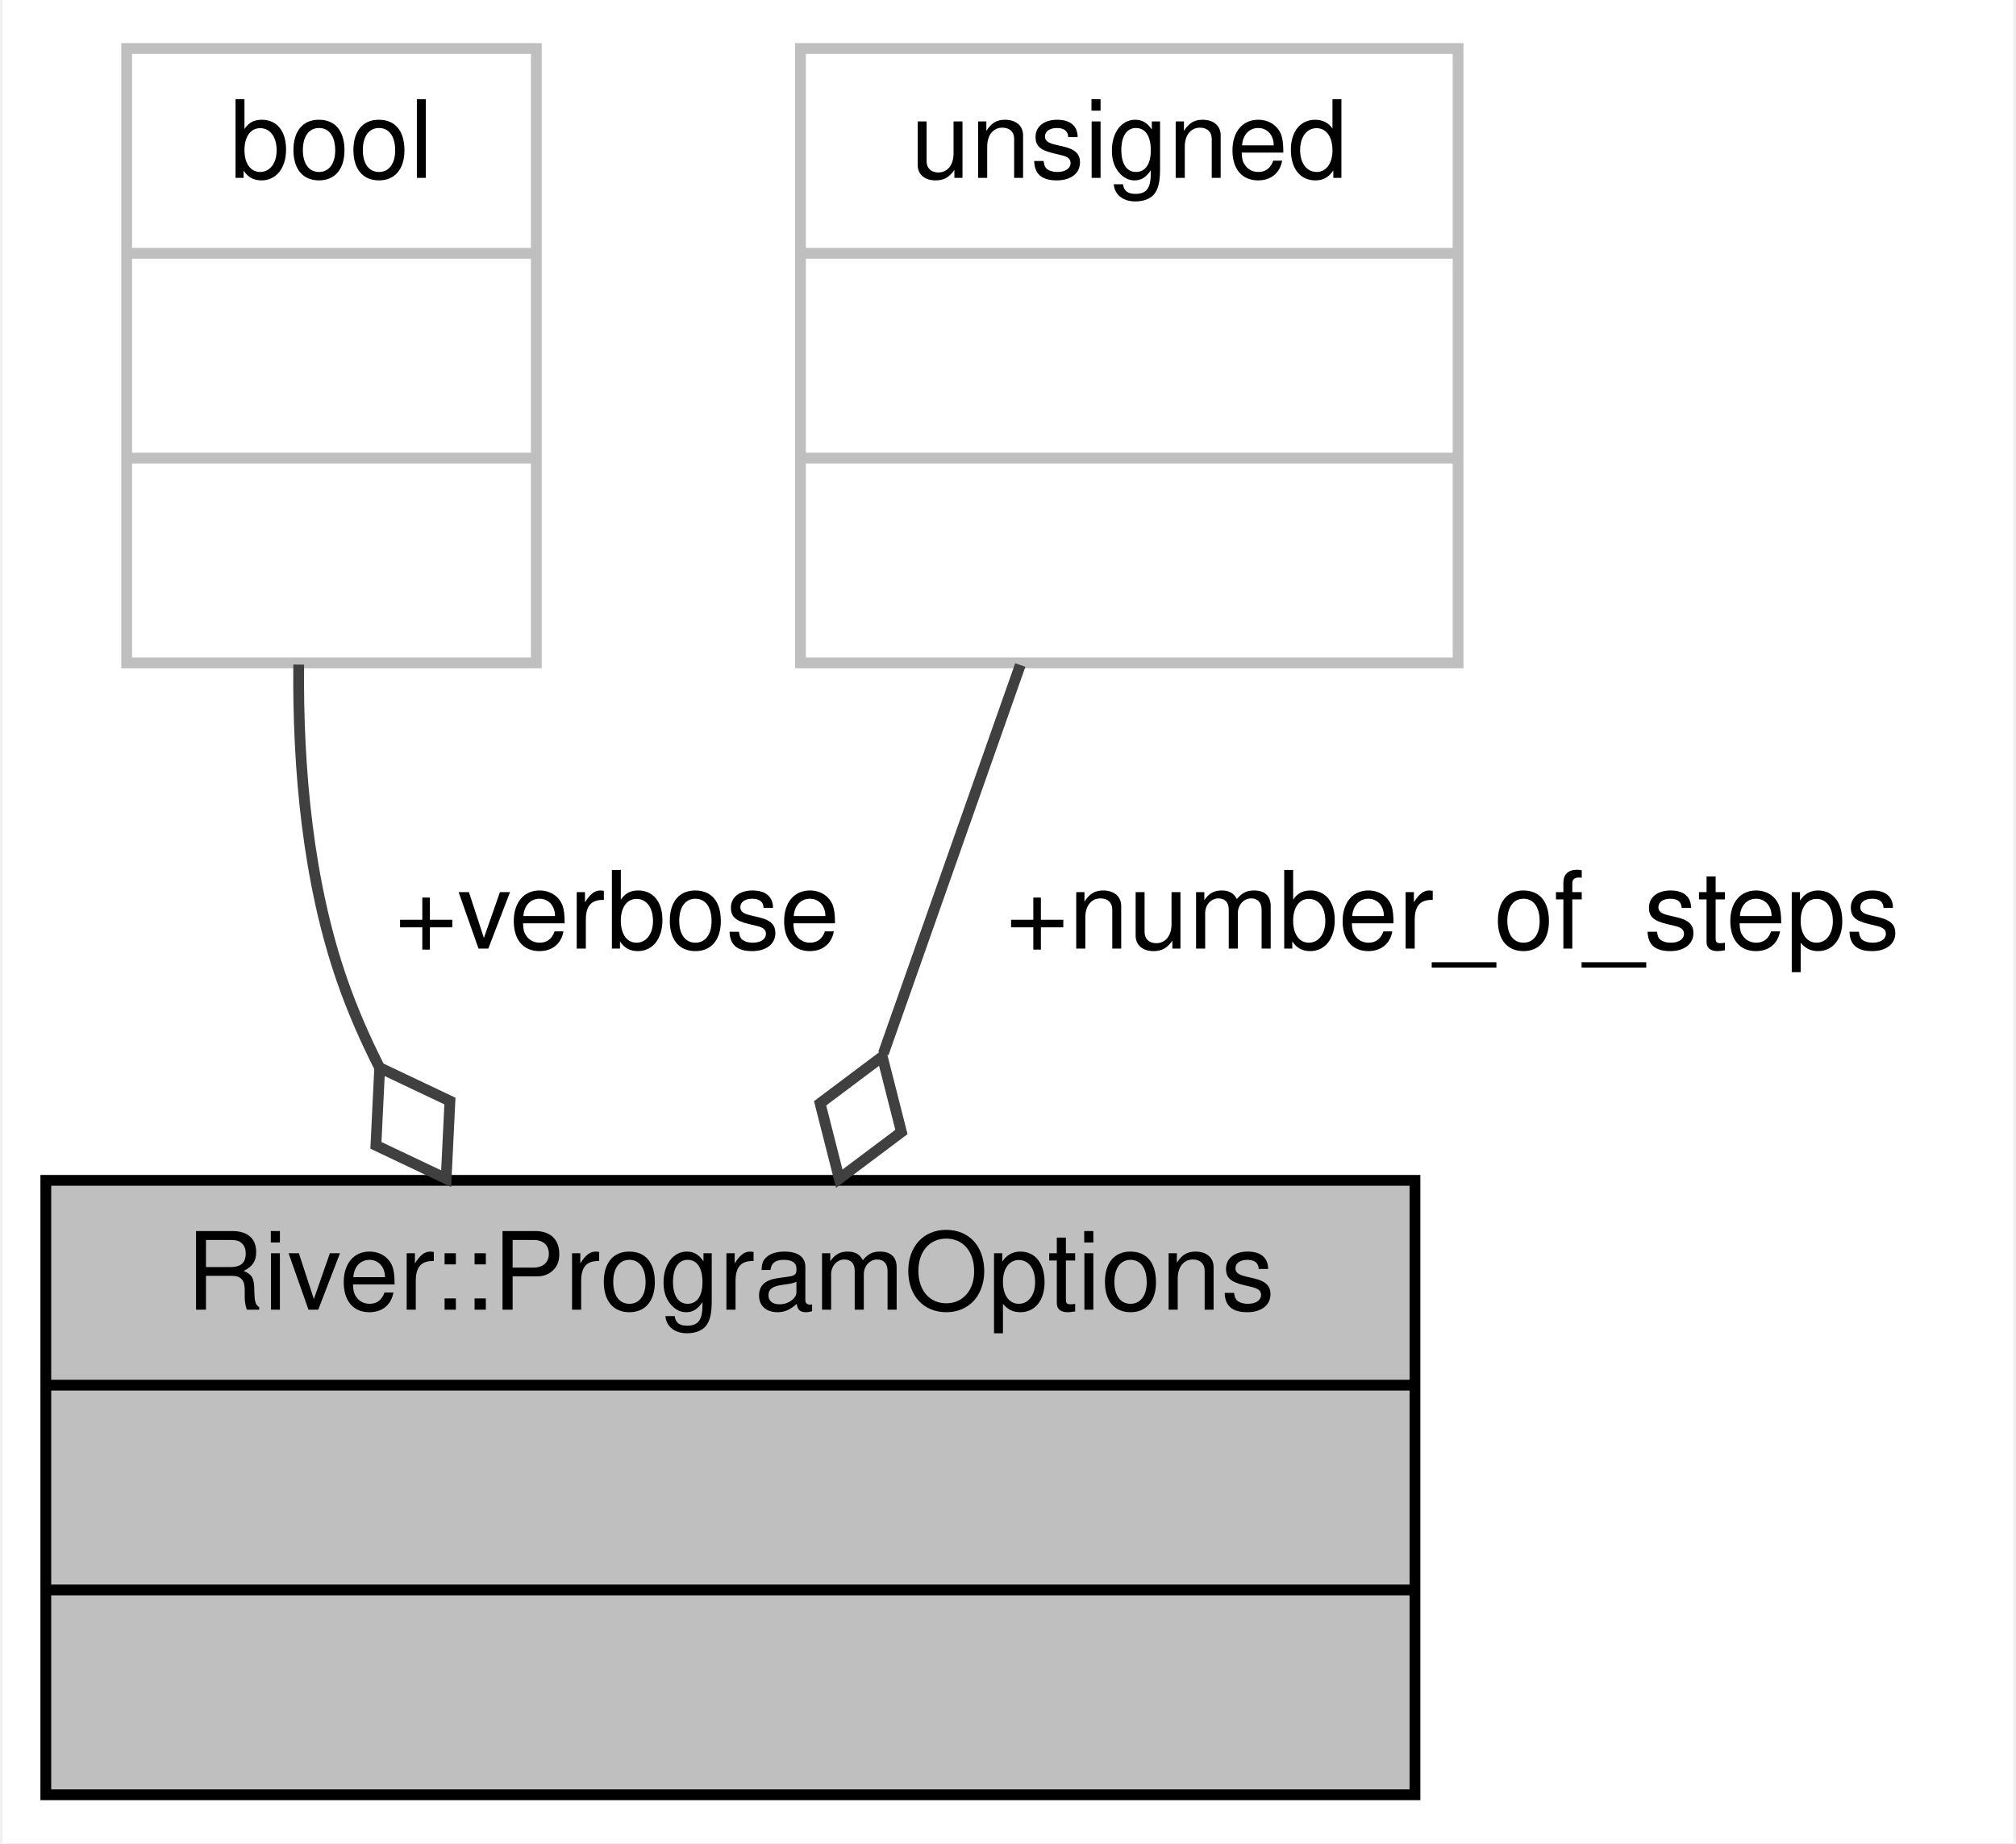
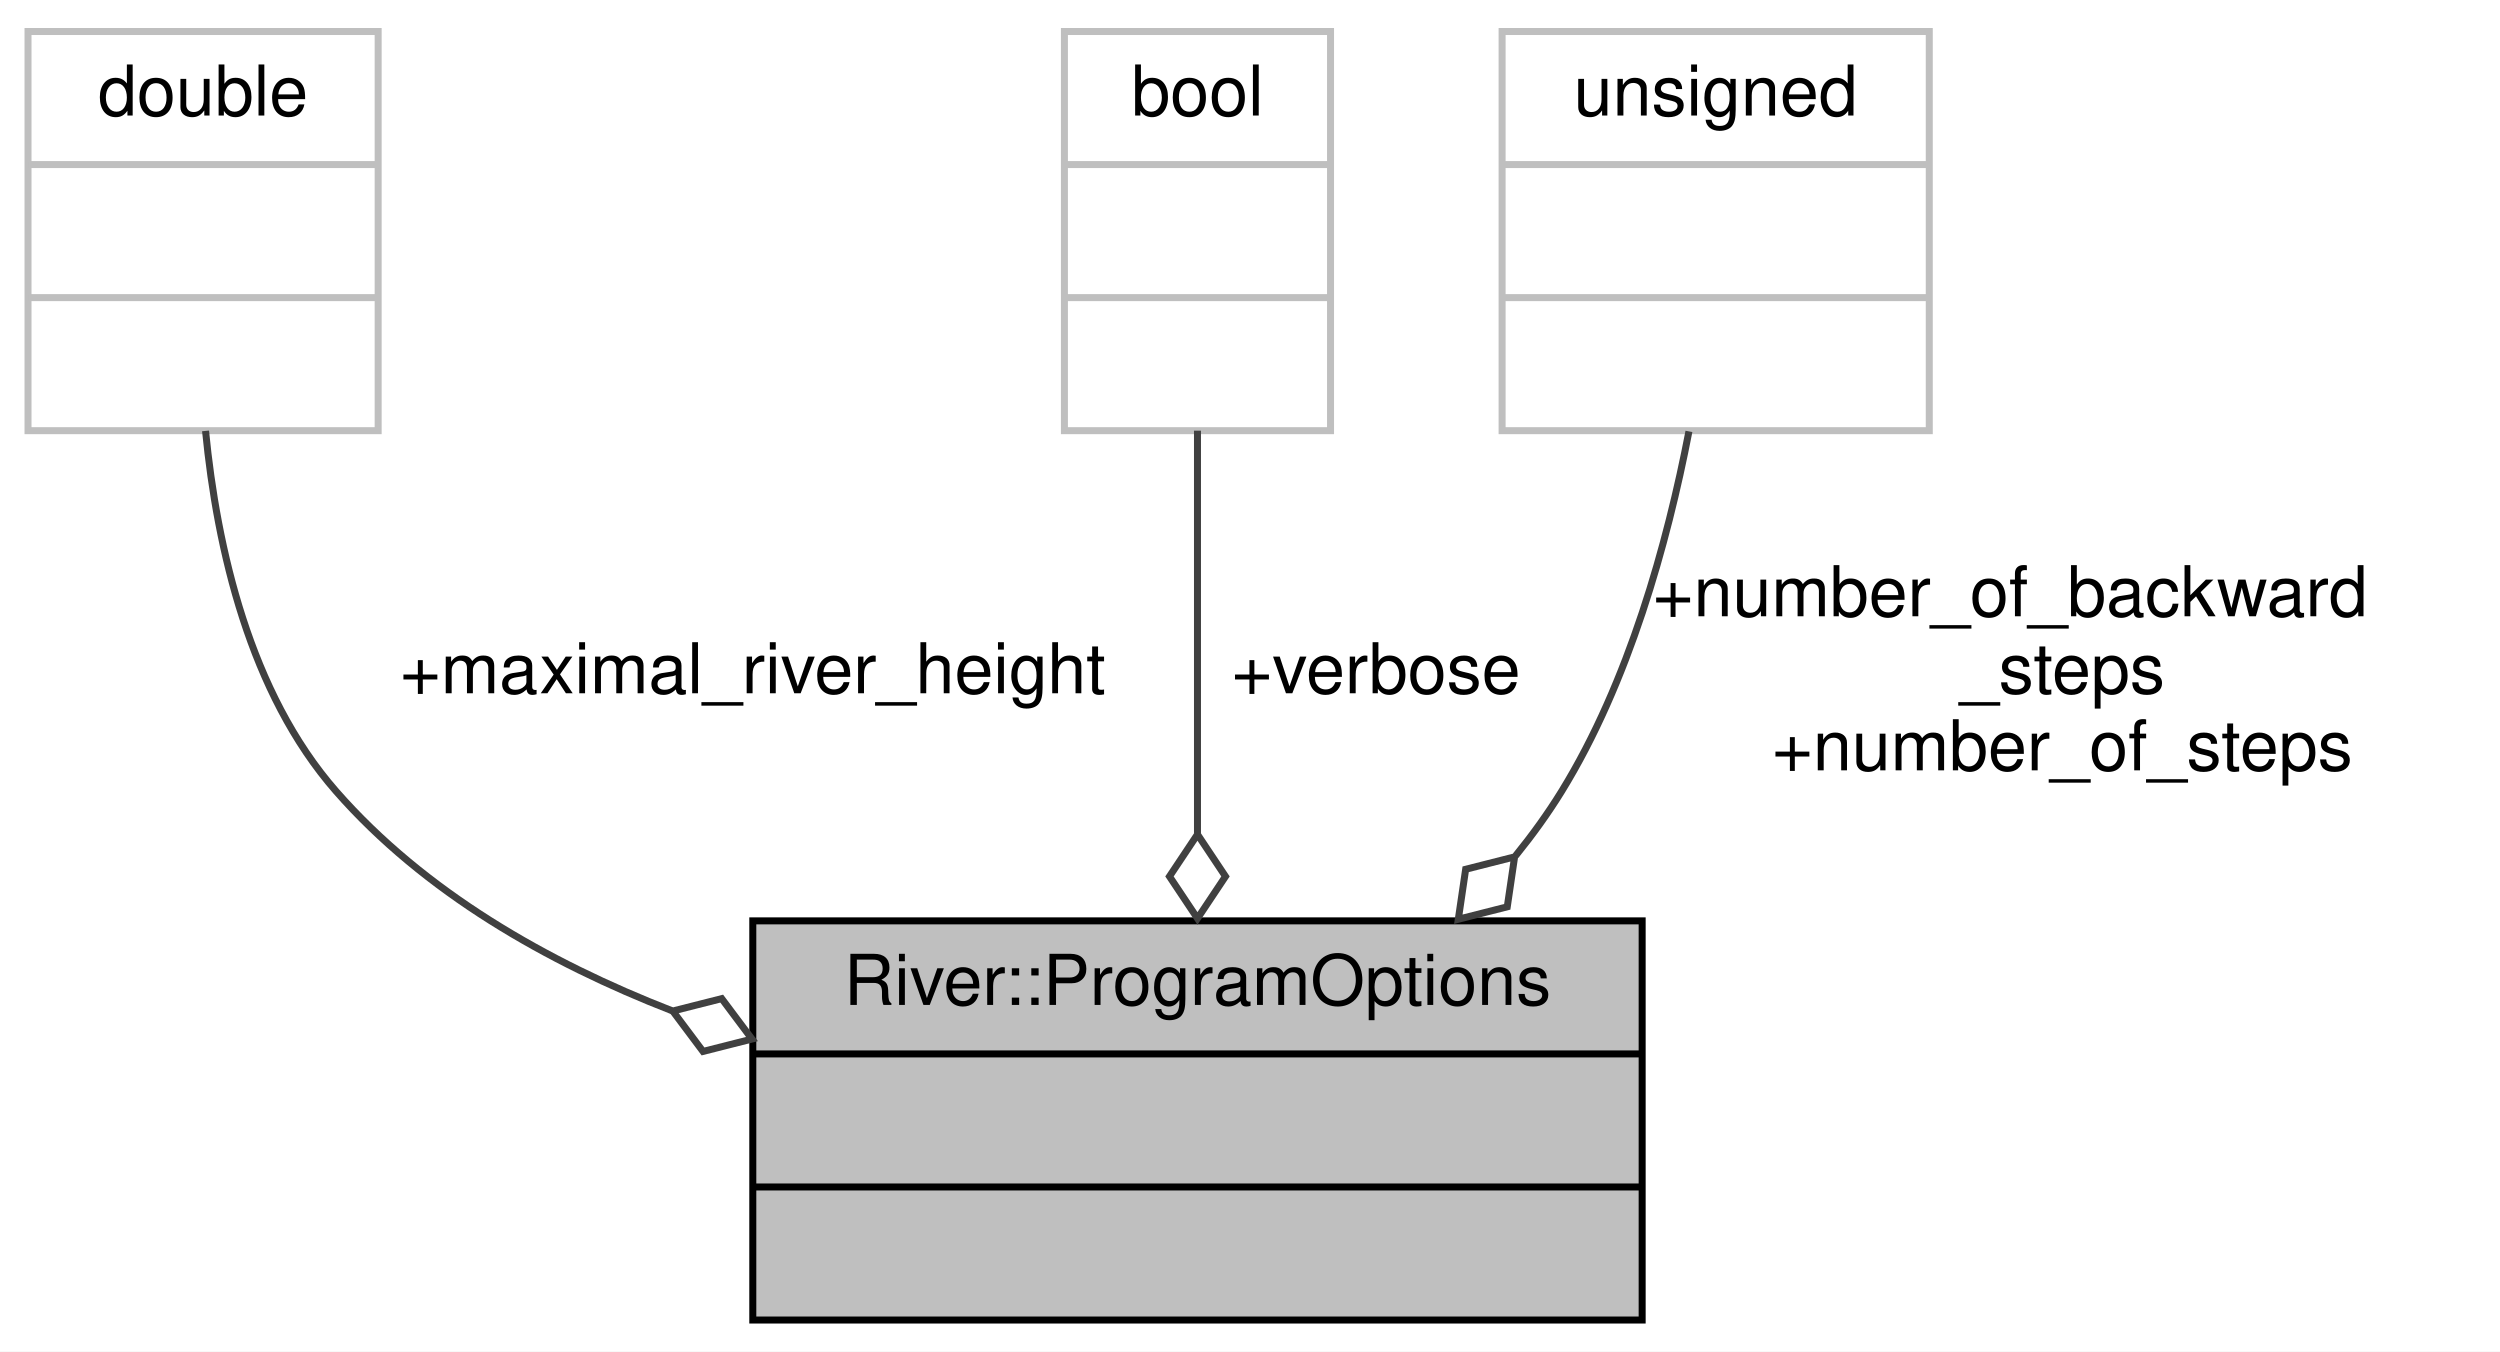
- <svg xmlns="http://www.w3.org/2000/svg" width="187pt" height="171pt" viewBox="0.00 0.00 186.50 171.00">
-   <g id="graph0" class="graph" transform="scale(1 1) rotate(0) translate(4 167)">
-     <polygon fill="#ffffff" stroke="transparent" points="-4,4 -4,-167 182.5,-167 182.5,4 -4,4" />
+ <svg xmlns="http://www.w3.org/2000/svg" width="357pt" height="193pt" viewBox="0.00 0.00 357.00 193.00">
+   <g id="graph0" class="graph" transform="scale(1 1) rotate(0) translate(4 189)">
+     <polygon fill="#ffffff" stroke="transparent" points="-4,4 -4,-189 353,-189 353,4 -4,4" />
    <g id="node1" class="node">
-       <polygon fill="#bfbfbf" stroke="#000000" points="0,-.5 0,-57.5 127,-57.5 127,-.5 0,-.5" />
-       <text text-anchor="middle" x="63.5" y="-45.5" font-family="Helvetica,sans-Serif" font-size="10.00" fill="#000000">River::ProgramOptions</text>
-       <polyline fill="none" stroke="#000000" points="0,-38.5 127,-38.5 " />
-       <text text-anchor="middle" x="63.5" y="-26.5" font-family="Helvetica,sans-Serif" font-size="10.00" fill="#000000"> </text>
-       <polyline fill="none" stroke="#000000" points="0,-19.5 127,-19.5 " />
-       <text text-anchor="middle" x="63.5" y="-7.5" font-family="Helvetica,sans-Serif" font-size="10.00" fill="#000000"> </text>
+       <polygon fill="#bfbfbf" stroke="#000000" points="103.5,-.5 103.5,-57.5 230.5,-57.5 230.5,-.5 103.5,-.5" />
+       <text text-anchor="middle" x="167" y="-45.5" font-family="Helvetica,sans-Serif" font-size="10.00" fill="#000000">River::ProgramOptions</text>
+       <polyline fill="none" stroke="#000000" points="103.5,-38.5 230.5,-38.5 " />
+       <text text-anchor="middle" x="167" y="-26.5" font-family="Helvetica,sans-Serif" font-size="10.00" fill="#000000"> </text>
+       <polyline fill="none" stroke="#000000" points="103.5,-19.5 230.5,-19.5 " />
+       <text text-anchor="middle" x="167" y="-7.5" font-family="Helvetica,sans-Serif" font-size="10.00" fill="#000000"> </text>
    </g>
    <g id="node2" class="node">
-       <polygon fill="#ffffff" stroke="#bfbfbf" points="7.5,-105.5 7.5,-162.5 45.5,-162.5 45.5,-105.5 7.5,-105.5" />
-       <text text-anchor="middle" x="26.5" y="-150.5" font-family="Helvetica,sans-Serif" font-size="10.00" fill="#000000">bool</text>
-       <polyline fill="none" stroke="#bfbfbf" points="7.5,-143.5 45.5,-143.5 " />
-       <text text-anchor="middle" x="26.5" y="-131.5" font-family="Helvetica,sans-Serif" font-size="10.00" fill="#000000"> </text>
-       <polyline fill="none" stroke="#bfbfbf" points="7.5,-124.5 45.5,-124.5 " />
-       <text text-anchor="middle" x="26.5" y="-112.5" font-family="Helvetica,sans-Serif" font-size="10.00" fill="#000000"> </text>
+       <polygon fill="#ffffff" stroke="#bfbfbf" points="0,-127.5 0,-184.5 50,-184.5 50,-127.5 0,-127.5" />
+       <text text-anchor="middle" x="25" y="-172.5" font-family="Helvetica,sans-Serif" font-size="10.00" fill="#000000">double</text>
+       <polyline fill="none" stroke="#bfbfbf" points="0,-165.5 50,-165.5 " />
+       <text text-anchor="middle" x="25" y="-153.5" font-family="Helvetica,sans-Serif" font-size="10.00" fill="#000000"> </text>
+       <polyline fill="none" stroke="#bfbfbf" points="0,-146.5 50,-146.5 " />
+       <text text-anchor="middle" x="25" y="-134.5" font-family="Helvetica,sans-Serif" font-size="10.00" fill="#000000"> </text>
    </g>
    <g id="edge1" class="edge">
-       <path fill="none" stroke="#404040" d="M23.457,-105.346C23.362,-95.785 24.284,-85.224 27.5,-76 28.442,-73.298 29.605,-70.627 30.93,-68.013" />
-       <polygon fill="none" stroke="#404040" points="30.969,-67.948 30.62,-60.745 37.135,-57.654 37.483,-64.856 30.969,-67.948" />
-       <text text-anchor="middle" x="53" y="-79" font-family="Helvetica,sans-Serif" font-size="10.00" fill="#000000"> +verbose</text>
+       <path fill="none" stroke="#404040" d="M25.352,-127.466C26.99,-110.684 31.676,-90.065 44,-76 56.603,-61.616 74.104,-51.614 91.957,-44.666" />
+       <polygon fill="none" stroke="#404040" points="92.069,-44.626 96.392,-38.854 103.382,-40.624 99.06,-46.396 92.069,-44.626" />
+       <text text-anchor="middle" x="103.5" y="-90" font-family="Helvetica,sans-Serif" font-size="10.00" fill="#000000"> +maximal_river_height</text>
    </g>
    <g id="node3" class="node">
-       <polygon fill="#ffffff" stroke="#bfbfbf" points="70,-105.5 70,-162.5 131,-162.5 131,-105.5 70,-105.5" />
-       <text text-anchor="middle" x="100.5" y="-150.5" font-family="Helvetica,sans-Serif" font-size="10.00" fill="#000000">unsigned</text>
-       <polyline fill="none" stroke="#bfbfbf" points="70,-143.5 131,-143.5 " />
-       <text text-anchor="middle" x="100.5" y="-131.5" font-family="Helvetica,sans-Serif" font-size="10.00" fill="#000000"> </text>
-       <polyline fill="none" stroke="#bfbfbf" points="70,-124.5 131,-124.5 " />
-       <text text-anchor="middle" x="100.5" y="-112.5" font-family="Helvetica,sans-Serif" font-size="10.00" fill="#000000"> </text>
+       <polygon fill="#ffffff" stroke="#bfbfbf" points="148,-127.5 148,-184.5 186,-184.5 186,-127.5 148,-127.5" />
+       <text text-anchor="middle" x="167" y="-172.5" font-family="Helvetica,sans-Serif" font-size="10.00" fill="#000000">bool</text>
+       <polyline fill="none" stroke="#bfbfbf" points="148,-165.5 186,-165.5 " />
+       <text text-anchor="middle" x="167" y="-153.5" font-family="Helvetica,sans-Serif" font-size="10.00" fill="#000000"> </text>
+       <polyline fill="none" stroke="#bfbfbf" points="148,-146.5 186,-146.5 " />
+       <text text-anchor="middle" x="167" y="-134.5" font-family="Helvetica,sans-Serif" font-size="10.00" fill="#000000"> </text>
    </g>
    <g id="edge2" class="edge">
-       <path fill="none" stroke="#404040" d="M90.39,-105.308C86.474,-94.197 81.922,-81.28 77.689,-69.267" />
-       <polygon fill="none" stroke="#404040" points="77.587,-68.975 71.82,-64.645 73.598,-57.657 79.365,-61.986 77.587,-68.975" />
-       <text text-anchor="middle" x="130.5" y="-79" font-family="Helvetica,sans-Serif" font-size="10.00" fill="#000000"> +number_of_steps</text>
+       <path fill="none" stroke="#404040" d="M167,-127.499C167,-110.542 167,-88.744 167,-69.966" />
+       <polygon fill="none" stroke="#404040" points="167,-69.846 163,-63.846 167,-57.846 171,-63.846 167,-69.846" />
+       <text text-anchor="middle" x="192.5" y="-90" font-family="Helvetica,sans-Serif" font-size="10.00" fill="#000000"> +verbose</text>
+     </g>
+     <g id="node4" class="node">
+       <polygon fill="#ffffff" stroke="#bfbfbf" points="210.5,-127.5 210.5,-184.5 271.5,-184.5 271.5,-127.5 210.5,-127.5" />
+       <text text-anchor="middle" x="241" y="-172.5" font-family="Helvetica,sans-Serif" font-size="10.00" fill="#000000">unsigned</text>
+       <polyline fill="none" stroke="#bfbfbf" points="210.5,-165.5 271.5,-165.5 " />
+       <text text-anchor="middle" x="241" y="-153.5" font-family="Helvetica,sans-Serif" font-size="10.00" fill="#000000"> </text>
+       <polyline fill="none" stroke="#bfbfbf" points="210.5,-146.5 271.5,-146.5 " />
+       <text text-anchor="middle" x="241" y="-134.5" font-family="Helvetica,sans-Serif" font-size="10.00" fill="#000000"> </text>
+     </g>
+     <g id="edge3" class="edge">
+       <path fill="none" stroke="#404040" d="M237.18,-127.396C234.084,-111.386 228.595,-91.576 219,-76 217.052,-72.838 214.83,-69.763 212.427,-66.797" />
+       <polygon fill="none" stroke="#404040" points="212.286,-66.641 205.296,-64.866 204.246,-57.732 211.236,-59.507 212.286,-66.641" />
+       <text text-anchor="start" x="232" y="-101" font-family="Helvetica,sans-Serif" font-size="10.00" fill="#000000"> +number_of_backward</text>
+       <text text-anchor="middle" x="290.5" y="-90" font-family="Helvetica,sans-Serif" font-size="10.00" fill="#000000">_steps</text>
+       <text text-anchor="middle" x="290.5" y="-79" font-family="Helvetica,sans-Serif" font-size="10.00" fill="#000000">+number_of_steps</text>
    </g>
  </g>
</svg>
